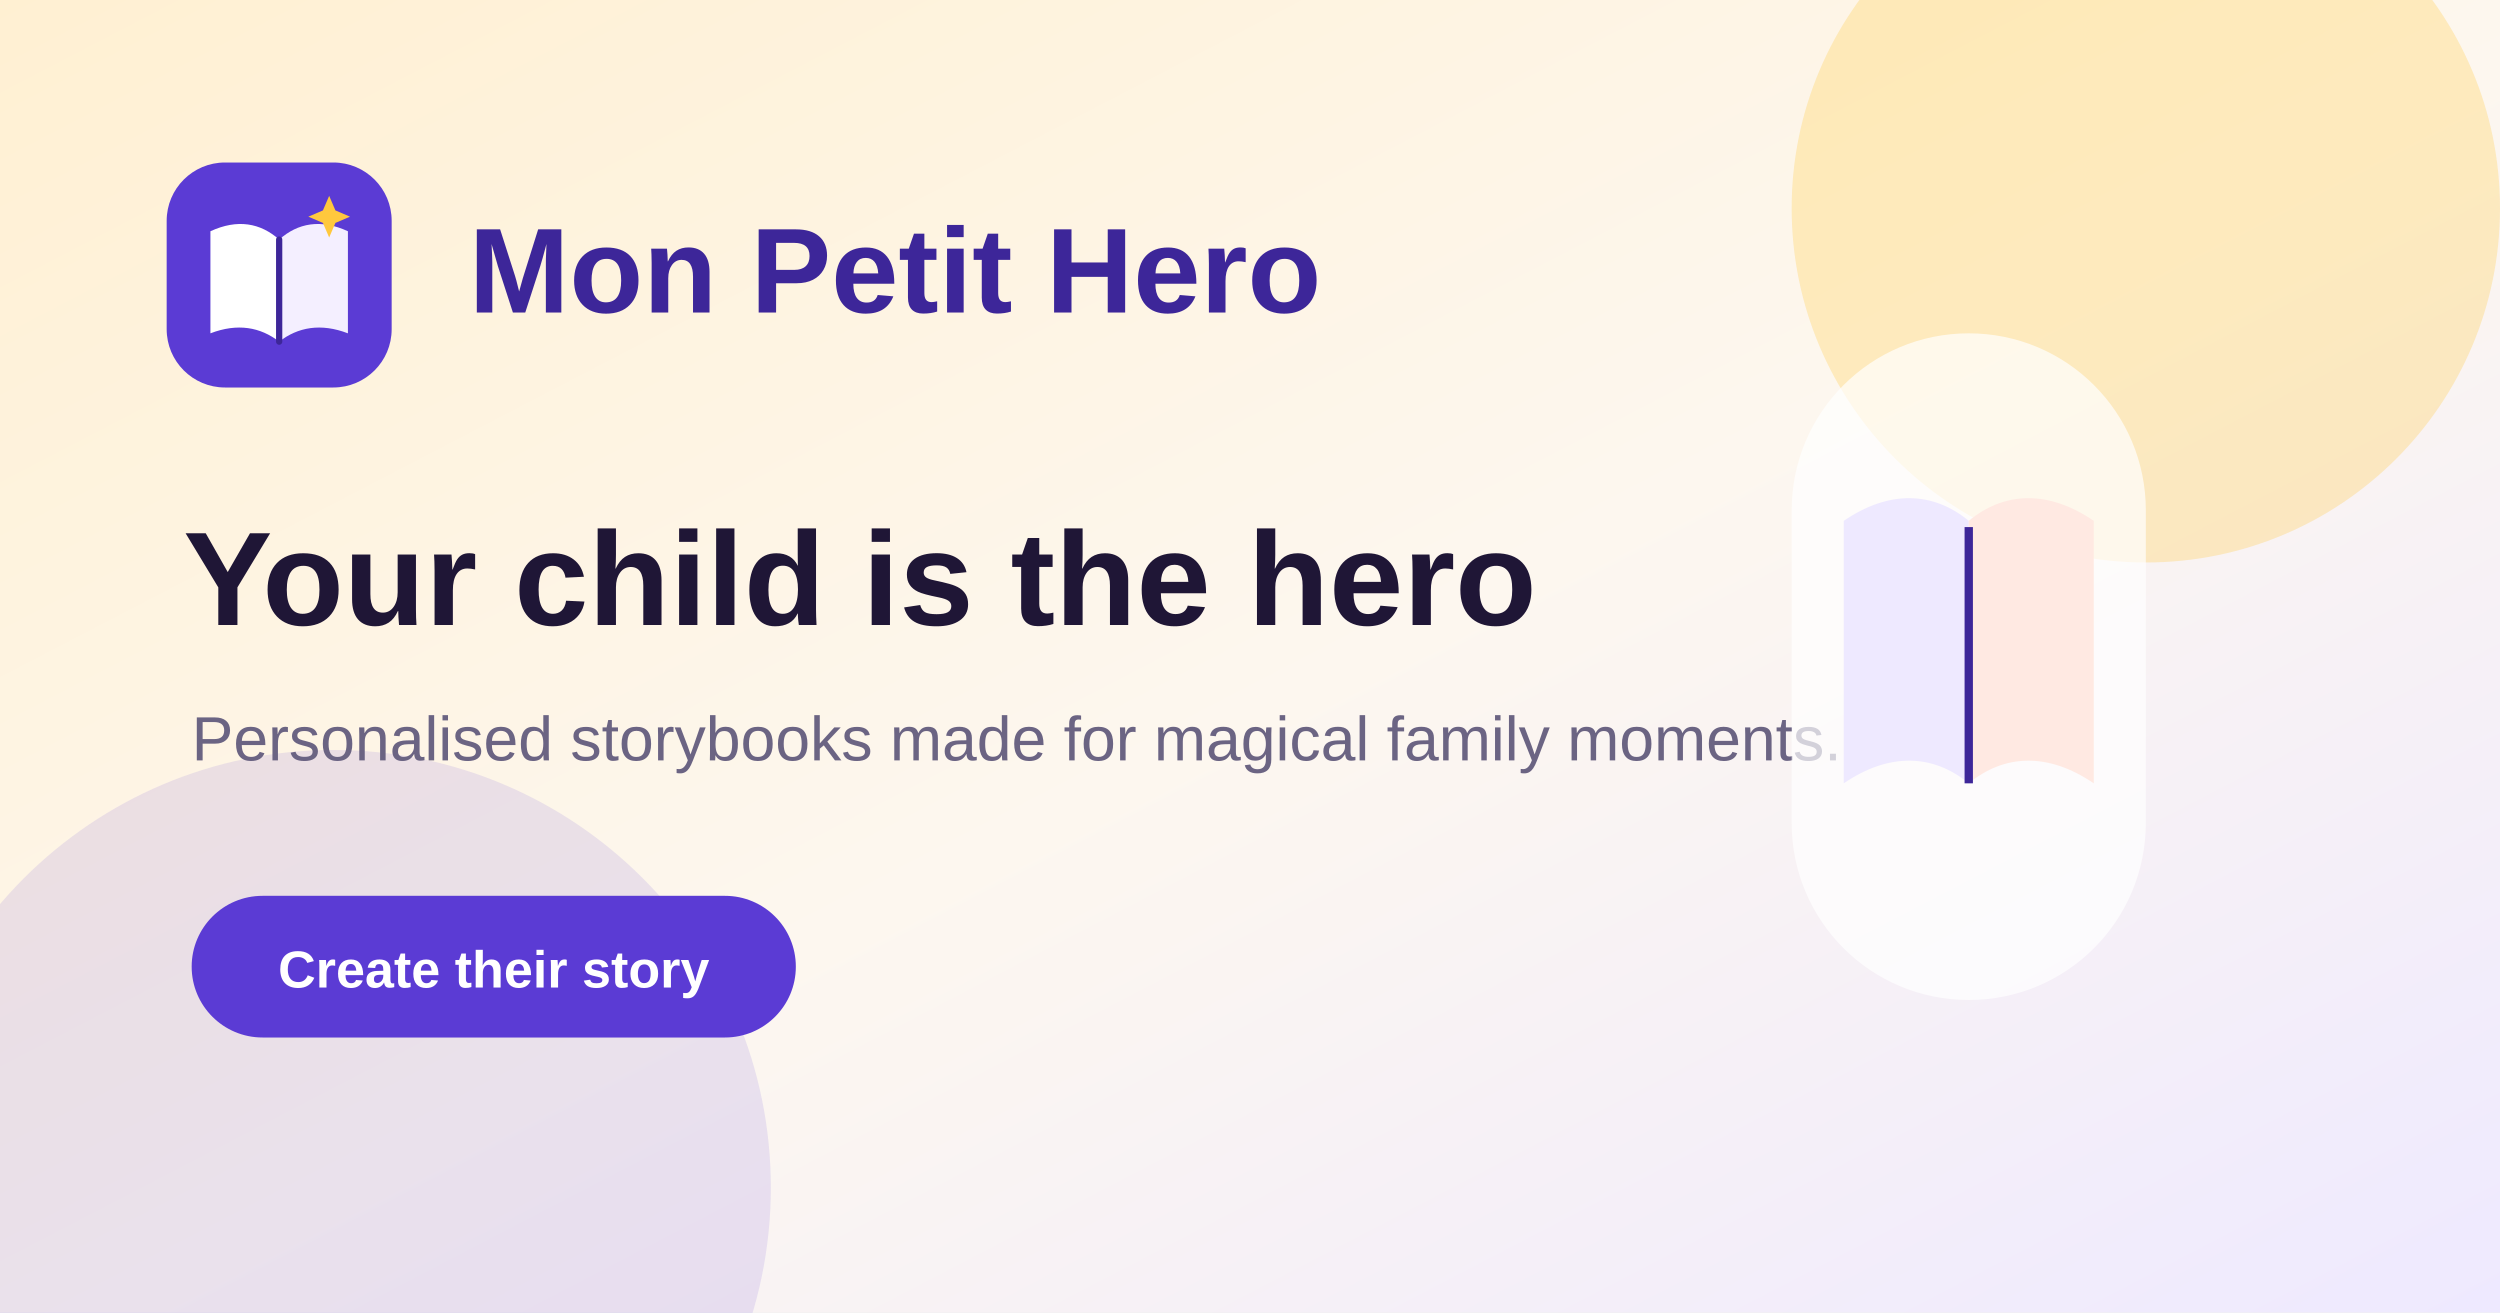
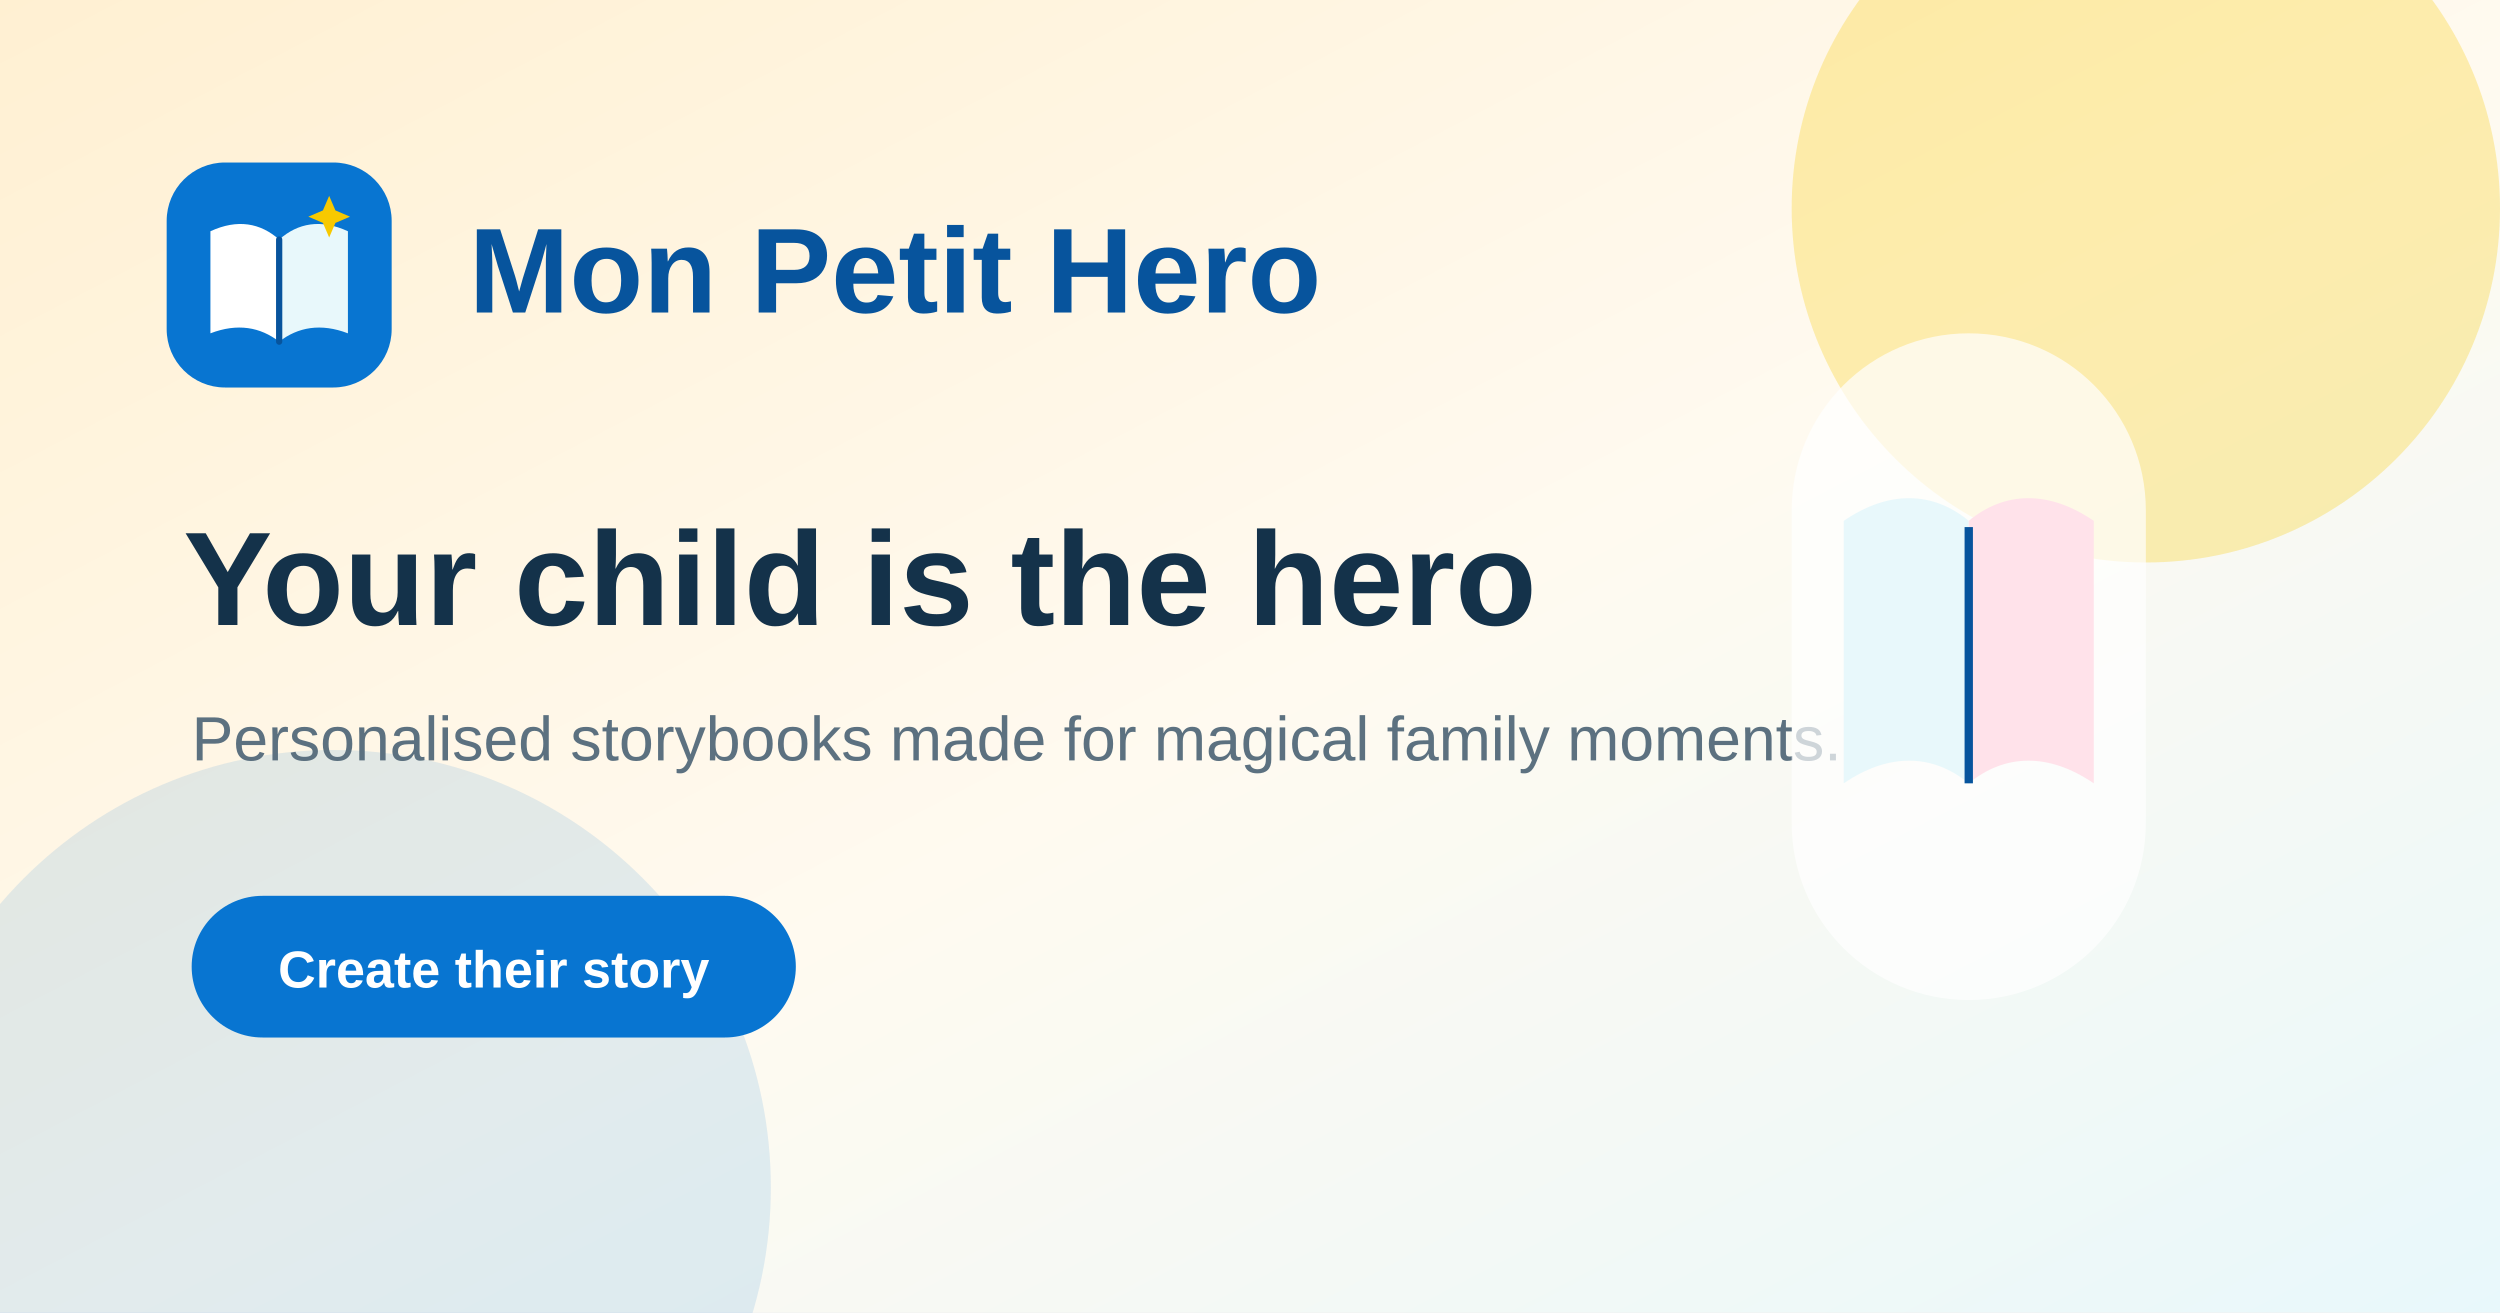
<svg xmlns="http://www.w3.org/2000/svg" width="1200" height="630" viewBox="0 0 1200 630" role="img" aria-labelledby="title desc">
  <defs>
    <linearGradient id="bg" x1="0" y1="0" x2="1" y2="1">
      <stop offset="0" stop-color="#fff0d2" />
-       <stop offset="0.52" stop-color="#fdf7ef" />
-       <stop offset="1" stop-color="#eee9ff" />
+       <stop offset="0.52" stop-color="#fffaf0" />
+       <stop offset="1" stop-color="#e8f8fb" />
    </linearGradient>
  </defs>
  <rect width="1200" height="630" fill="url(#bg)" />
-   <circle cx="1030" cy="100" r="170" fill="#ffc83d" opacity=".28" />
-   <circle cx="160" cy="570" r="210" fill="#5b3bd4" opacity=".12" />
-   <rect x="80" y="78" width="108" height="108" rx="28" fill="#5b3bd4" />
+   <circle cx="1030" cy="100" r="170" fill="#f7c900" opacity=".28" />
+   <circle cx="160" cy="570" r="210" fill="#0875d1" opacity=".12" />
+   <rect x="80" y="78" width="108" height="108" rx="28" fill="#0875d1" />
  <path d="M101 111c13-6 24-4 33 4v49c-9-7-20-9-33-4v-49Z" fill="#fff" />
-   <path d="M167 111c-13-6-24-4-33 4v49c9-7 20-9 33-4v-49Z" fill="#f4efff" />
-   <path d="M134 115v49" stroke="#3d2699" stroke-width="3" stroke-linecap="round" />
-   <path d="m158 94 3 7 7 3-7 3-3 7-3-7-7-3 7-3 3-7Z" fill="#ffc83d" />
-   <text x="225" y="150" font-family="Arial, sans-serif" font-size="58" font-weight="700" fill="#3d2699">Mon Petit Hero</text>
-   <text x="88" y="300" font-family="Arial, sans-serif" font-size="64" font-weight="700" fill="#1f1636">Your child is the hero</text>
-   <text x="92" y="365" font-family="Arial, sans-serif" font-size="30" fill="#6b6483">Personalised storybooks made for magical family moments.</text>
-   <rect x="92" y="430" width="290" height="68" rx="34" fill="#5b3bd4" />
+   <path d="M167 111c-13-6-24-4-33 4v49c9-7 20-9 33-4v-49Z" fill="#e8f8fb" />
+   <path d="M134 115v49" stroke="#07549d" stroke-width="3" stroke-linecap="round" />
+   <path d="m158 94 3 7 7 3-7 3-3 7-3-7-7-3 7-3 3-7Z" fill="#f7c900" />
+   <text x="225" y="150" font-family="Arial, sans-serif" font-size="58" font-weight="700" fill="#07549d">Mon Petit Hero</text>
+   <text x="88" y="300" font-family="Arial, sans-serif" font-size="64" font-weight="700" fill="#14324a">Your child is the hero</text>
+   <text x="92" y="365" font-family="Arial, sans-serif" font-size="30" fill="#5c7180">Personalised storybooks made for magical family moments.</text>
+   <rect x="92" y="430" width="290" height="68" rx="34" fill="#0875d1" />
  <text x="237" y="474" text-anchor="middle" font-family="Arial, sans-serif" font-size="25" font-weight="700" fill="#fff">Create their story</text>
  <path d="M860 245c0-47 38-85 85-85s85 38 85 85v150c0 47-38 85-85 85s-85-38-85-85V245Z" fill="#fff" opacity=".7" />
-   <path d="M885 250c22-15 43-14 60 0v126c-17-14-38-15-60 0V250Z" fill="#eee9ff" />
-   <path d="M1005 250c-22-15-43-14-60 0v126c17-14 38-15 60 0V250Z" fill="#ffe9e2" />
-   <path d="M945 253v123" stroke="#3d2699" stroke-width="4" />
+   <path d="M885 250c22-15 43-14 60 0v126c-17-14-38-15-60 0V250Z" fill="#e8f8fb" />
+   <path d="M1005 250c-22-15-43-14-60 0v126c17-14 38-15 60 0V250Z" fill="#ffe2ea" />
+   <path d="M945 253v123" stroke="#07549d" stroke-width="4" />
</svg>
